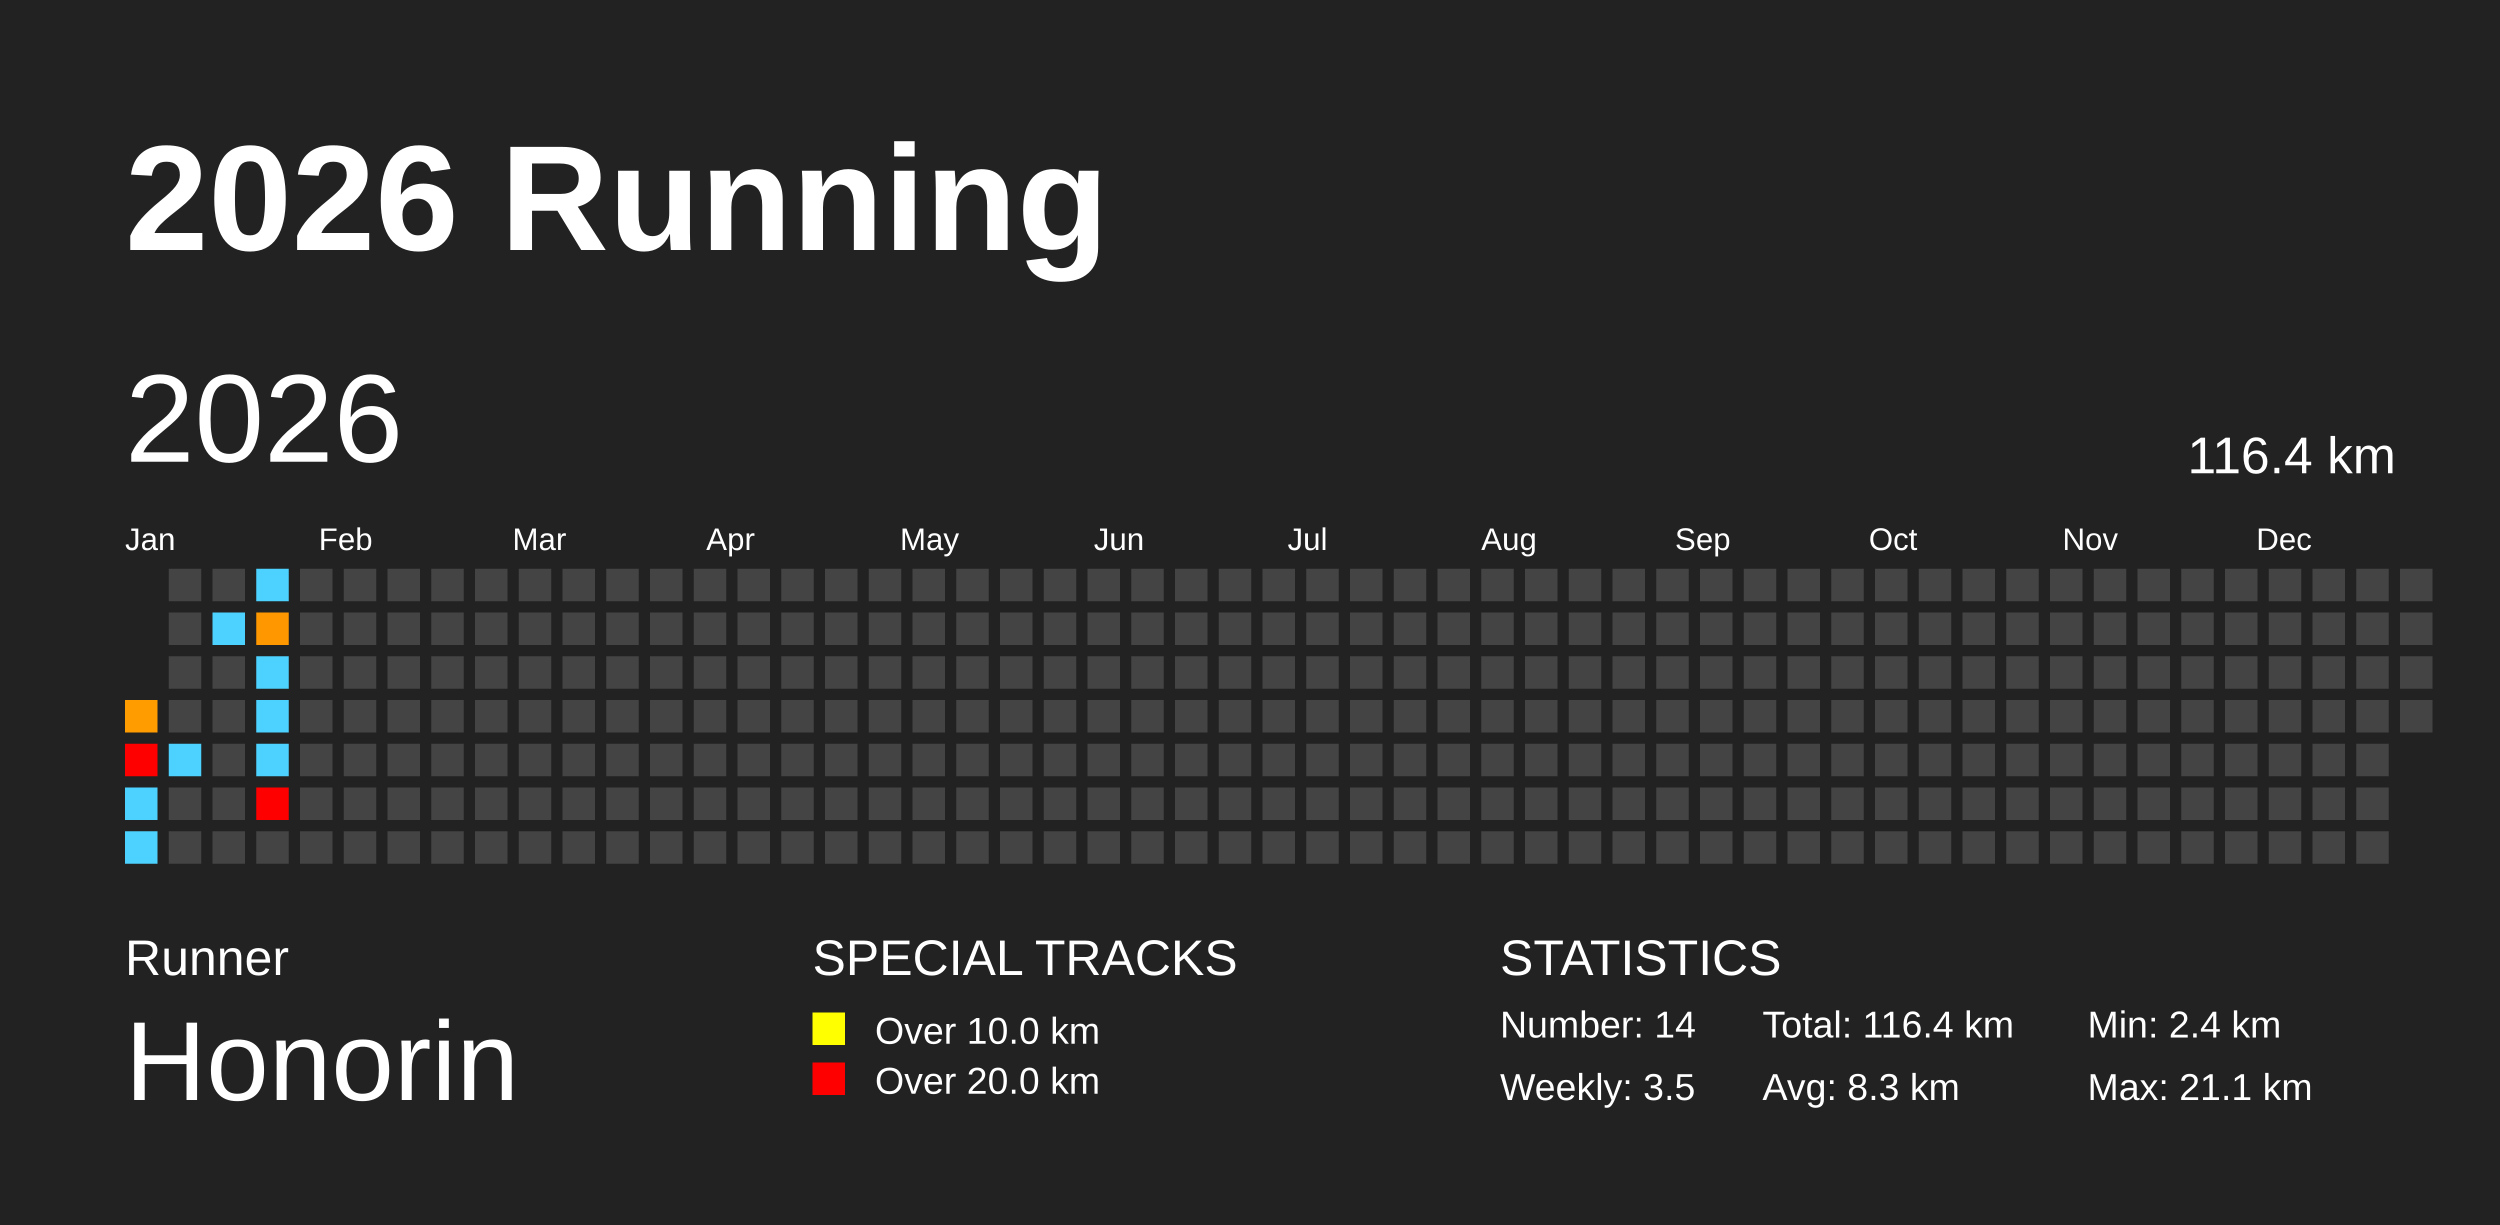
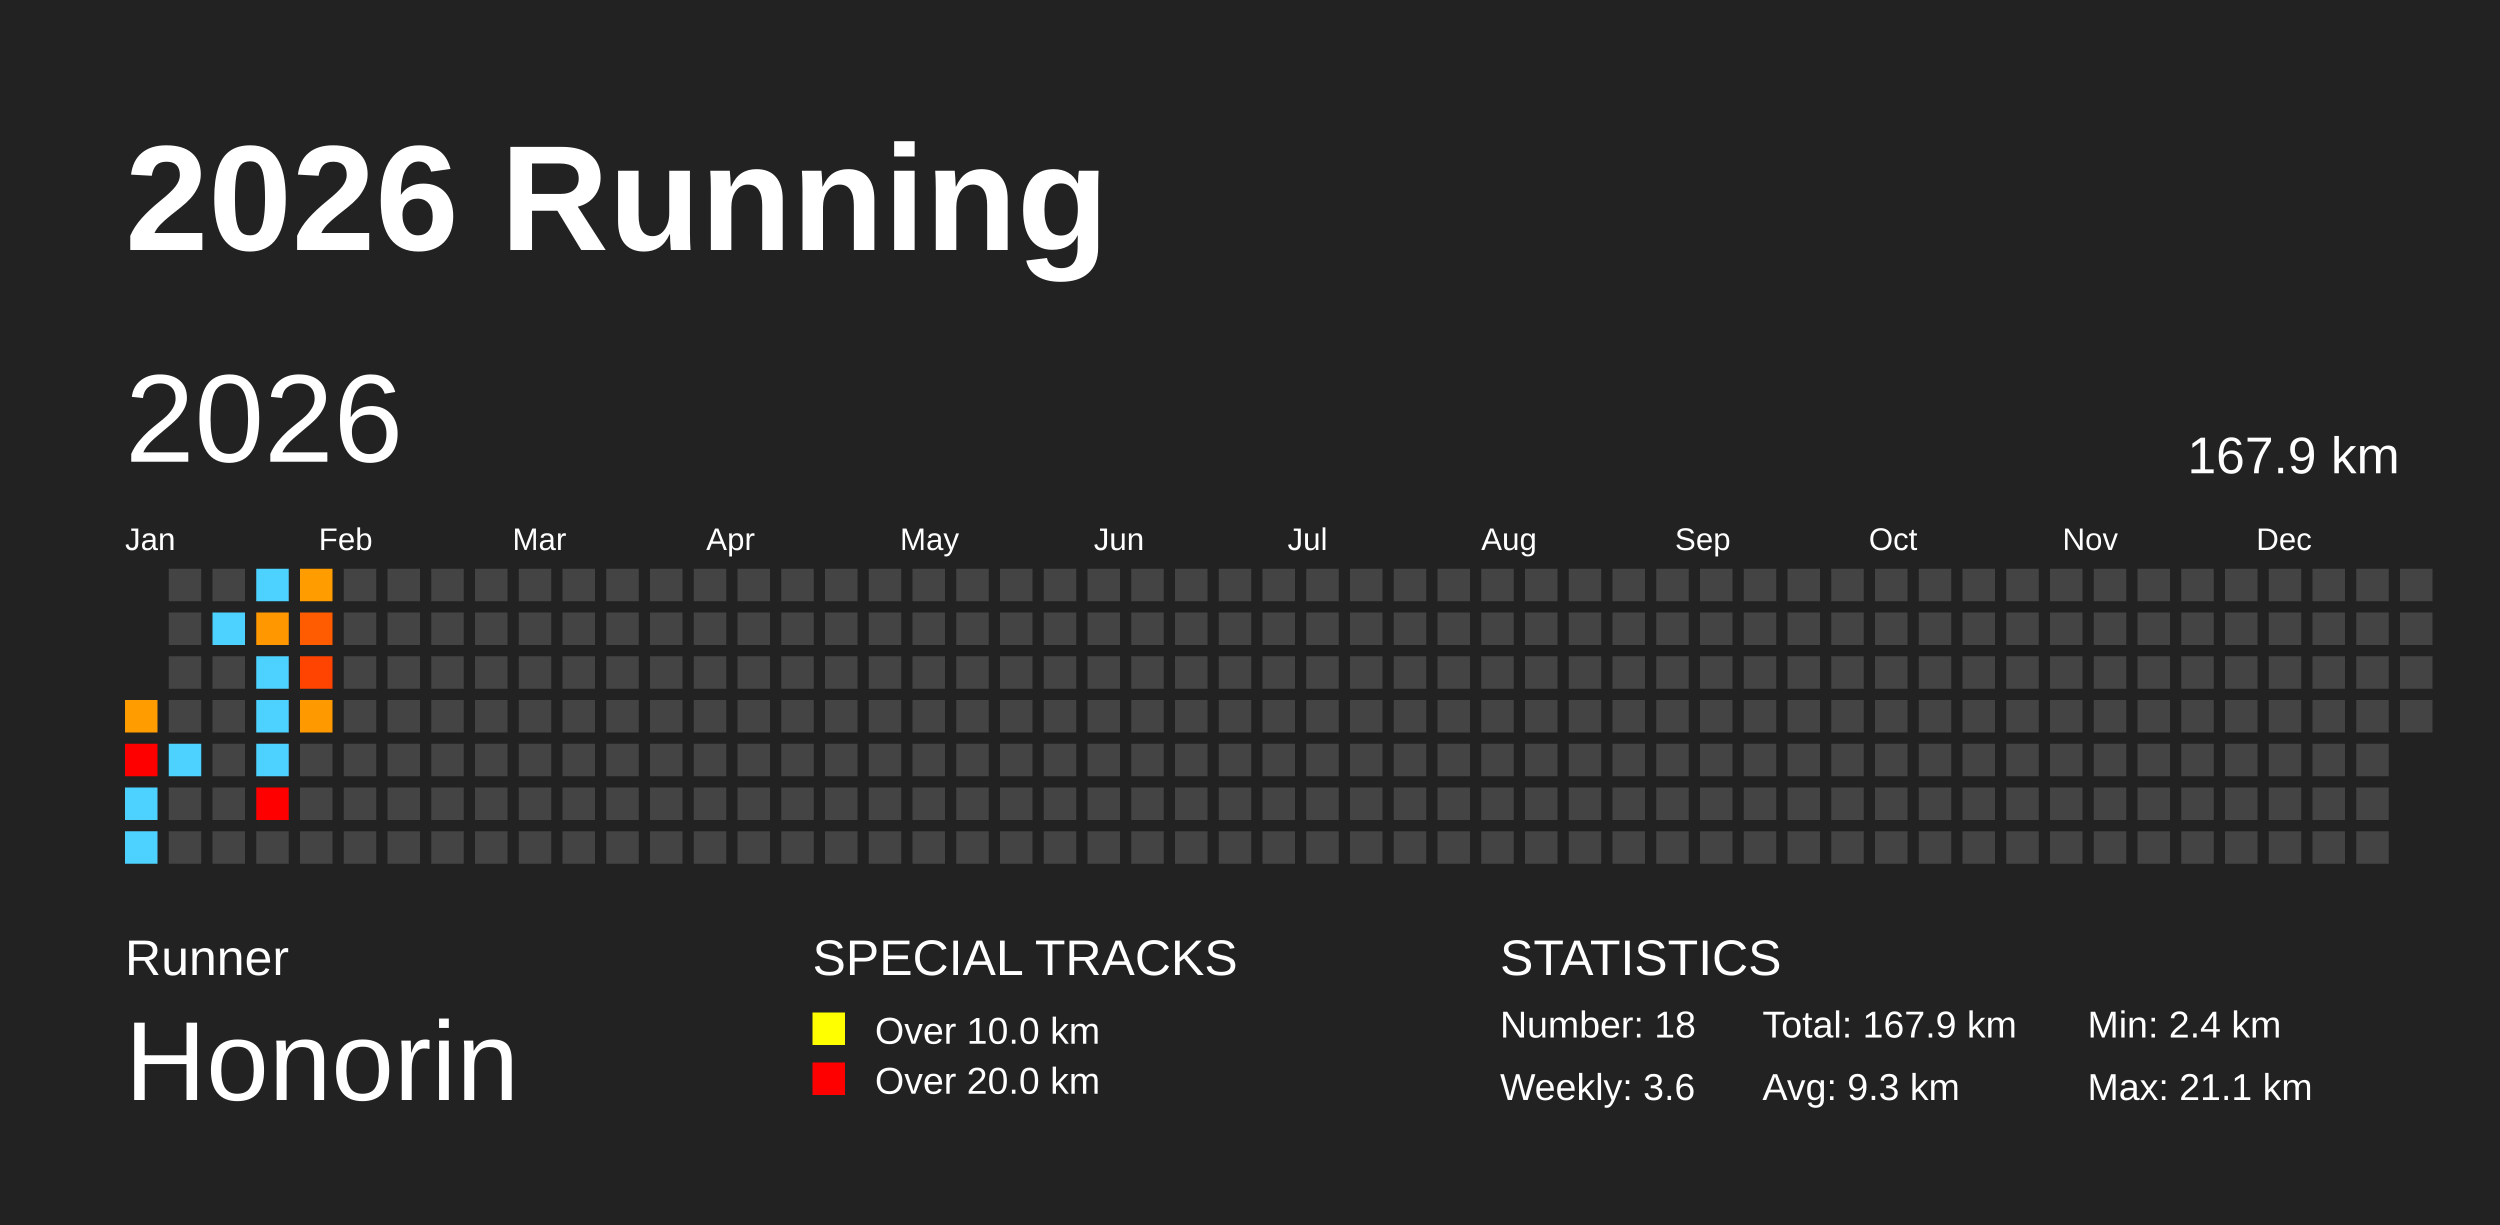
<svg xmlns="http://www.w3.org/2000/svg" baseProfile="full" height="98mm" version="1.1" viewBox="0,0,200,98" width="200mm">
  <defs />
  <rect fill="#222222" height="98" width="200" x="0" y="0" />
  <text fill="#FFFFFF" style="font-size:12px; font-family:Arial; font-weight:bold;" x="10" y="20">2026 Running</text>
  <text fill="#FFFFFF" style="font-size:4px; font-family:Arial" x="10" y="78">Runner</text>
  <text fill="#FFFFFF" style="font-size:9px; font-family:Arial" x="10" y="88">Honorin</text>
  <text fill="#FFFFFF" style="font-size:4px; font-family:Arial" x="65" y="78">SPECIAL TRACKS</text>
  <rect fill="yellow" height="2.6" width="2.6" x="65" y="81" />
  <text fill="#FFFFFF" style="font-size:3px; font-family:Arial" x="70" y="83.5">Over 10.0 km</text>
  <rect fill="red" height="2.6" width="2.6" x="65" y="85" />
  <text fill="#FFFFFF" style="font-size:3px; font-family:Arial" x="70" y="87.5">Over 20.0 km</text>
  <text fill="#FFFFFF" style="font-size:4px; font-family:Arial" x="120" y="78">STATISTICS</text>
-   <text fill="#FFFFFF" style="font-size:3px; font-family:Arial" x="120" y="83">Number: 14</text>
-   <text fill="#FFFFFF" style="font-size:3px; font-family:Arial" x="120" y="88">Weekly: 3.5</text>
-   <text fill="#FFFFFF" style="font-size:3px; font-family:Arial" x="141" y="83">Total: 116.4 km</text>
-   <text fill="#FFFFFF" style="font-size:3px; font-family:Arial" x="141" y="88">Avg: 8.3 km</text>
+   <text fill="#FFFFFF" style="font-size:3px; font-family:Arial" x="120" y="83">Number: 18</text>
+   <text fill="#FFFFFF" style="font-size:3px; font-family:Arial" x="120" y="88">Weekly: 3.6</text>
+   <text fill="#FFFFFF" style="font-size:3px; font-family:Arial" x="141" y="83">Total: 167.9 km</text>
+   <text fill="#FFFFFF" style="font-size:3px; font-family:Arial" x="141" y="88">Avg: 9.3 km</text>
  <text fill="#FFFFFF" style="font-size:3px; font-family:Arial" x="167" y="83">Min: 2.4 km</text>
  <text fill="#FFFFFF" style="font-size:3px; font-family:Arial" x="167" y="88">Max: 21.1 km</text>
  <text dominant-baseline="hanging" fill="#FFFFFF" style="font-size:10.0px; font-family:Arial;" x="10" y="30">2026</text>
-   <text dominant-baseline="hanging" fill="#FFFFFF" style="font-size:4.125px; font-family:Arial;" x="175" y="35">116.4 km</text>
+   <text dominant-baseline="hanging" fill="#FFFFFF" style="font-size:4.125px; font-family:Arial;" x="175" y="35">167.9 km</text>
  <text fill="#FFFFFF" style="font-size:2.5px; font-family:Arial" x="10.0" y="44">Jan</text>
  <text fill="#FFFFFF" style="font-size:2.5px; font-family:Arial" x="25.5" y="44">Feb</text>
  <text fill="#FFFFFF" style="font-size:2.5px; font-family:Arial" x="41.0" y="44">Mar</text>
  <text fill="#FFFFFF" style="font-size:2.5px; font-family:Arial" x="56.5" y="44">Apr</text>
  <text fill="#FFFFFF" style="font-size:2.5px; font-family:Arial" x="72.0" y="44">May</text>
  <text fill="#FFFFFF" style="font-size:2.5px; font-family:Arial" x="87.5" y="44">Jun</text>
  <text fill="#FFFFFF" style="font-size:2.5px; font-family:Arial" x="103.0" y="44">Jul</text>
  <text fill="#FFFFFF" style="font-size:2.5px; font-family:Arial" x="118.5" y="44">Aug</text>
  <text fill="#FFFFFF" style="font-size:2.5px; font-family:Arial" x="134.0" y="44">Sep</text>
  <text fill="#FFFFFF" style="font-size:2.5px; font-family:Arial" x="149.5" y="44">Oct</text>
  <text fill="#FFFFFF" style="font-size:2.5px; font-family:Arial" x="165.0" y="44">Nov</text>
  <text fill="#FFFFFF" style="font-size:2.5px; font-family:Arial" x="180.5" y="44">Dec</text>
  <rect fill="#ff9c00" height="2.6" width="2.6" x="10.0" y="56.0" />
  <rect fill="red" height="2.6" width="2.6" x="10.0" y="59.5" />
  <rect fill="#4dd2ff" height="2.6" width="2.6" x="10.0" y="63.0" />
  <rect fill="#4dd2ff" height="2.6" width="2.6" x="10.0" y="66.5" />
  <rect fill="#444444" height="2.6" width="2.6" x="13.5" y="45.5" />
  <rect fill="#444444" height="2.6" width="2.6" x="13.5" y="49.0" />
  <rect fill="#444444" height="2.6" width="2.6" x="13.5" y="52.5" />
  <rect fill="#444444" height="2.6" width="2.6" x="13.5" y="56.0" />
  <rect fill="#4dd2ff" height="2.6" width="2.6" x="13.5" y="59.5" />
  <rect fill="#444444" height="2.6" width="2.6" x="13.5" y="63.0" />
  <rect fill="#444444" height="2.6" width="2.6" x="13.5" y="66.5" />
  <rect fill="#444444" height="2.6" width="2.6" x="17.0" y="45.5" />
  <rect fill="#4dd2ff" height="2.6" width="2.6" x="17.0" y="49.0" />
  <rect fill="#444444" height="2.6" width="2.6" x="17.0" y="52.5" />
  <rect fill="#444444" height="2.6" width="2.6" x="17.0" y="56.0" />
  <rect fill="#444444" height="2.6" width="2.6" x="17.0" y="59.5" />
  <rect fill="#444444" height="2.6" width="2.6" x="17.0" y="63.0" />
  <rect fill="#444444" height="2.6" width="2.6" x="17.0" y="66.5" />
  <rect fill="#4dd2ff" height="2.6" width="2.6" x="20.5" y="45.5" />
  <rect fill="#ff9700" height="2.6" width="2.6" x="20.5" y="49.0" />
  <rect fill="#4dd2ff" height="2.6" width="2.6" x="20.5" y="52.5" />
  <rect fill="#4dd2ff" height="2.6" width="2.6" x="20.5" y="56.0" />
  <rect fill="#4dd2ff" height="2.6" width="2.6" x="20.5" y="59.5" />
  <rect fill="red" height="2.6" width="2.6" x="20.5" y="63.0" />
  <rect fill="#444444" height="2.6" width="2.6" x="20.5" y="66.5" />
-   <rect fill="#444444" height="2.6" width="2.6" x="24.0" y="45.5" />
-   <rect fill="#444444" height="2.6" width="2.6" x="24.0" y="49.0" />
-   <rect fill="#444444" height="2.6" width="2.6" x="24.0" y="52.5" />
-   <rect fill="#444444" height="2.6" width="2.6" x="24.0" y="56.0" />
+   <rect fill="#ff9c00" height="2.6" width="2.6" x="24.0" y="45.5" />
+   <rect fill="#ff5b00" height="2.6" width="2.6" x="24.0" y="49.0" />
+   <rect fill="#ff4300" height="2.6" width="2.6" x="24.0" y="52.5" />
+   <rect fill="#ff9900" height="2.6" width="2.6" x="24.0" y="56.0" />
  <rect fill="#444444" height="2.6" width="2.6" x="24.0" y="59.5" />
  <rect fill="#444444" height="2.6" width="2.6" x="24.0" y="63.0" />
  <rect fill="#444444" height="2.6" width="2.6" x="24.0" y="66.5" />
  <rect fill="#444444" height="2.6" width="2.6" x="27.5" y="45.5" />
  <rect fill="#444444" height="2.6" width="2.6" x="27.5" y="49.0" />
  <rect fill="#444444" height="2.6" width="2.6" x="27.5" y="52.5" />
  <rect fill="#444444" height="2.6" width="2.6" x="27.5" y="56.0" />
  <rect fill="#444444" height="2.6" width="2.6" x="27.5" y="59.5" />
  <rect fill="#444444" height="2.6" width="2.6" x="27.5" y="63.0" />
  <rect fill="#444444" height="2.6" width="2.6" x="27.5" y="66.5" />
  <rect fill="#444444" height="2.6" width="2.6" x="31.0" y="45.5" />
  <rect fill="#444444" height="2.6" width="2.6" x="31.0" y="49.0" />
  <rect fill="#444444" height="2.6" width="2.6" x="31.0" y="52.5" />
  <rect fill="#444444" height="2.6" width="2.6" x="31.0" y="56.0" />
  <rect fill="#444444" height="2.6" width="2.6" x="31.0" y="59.5" />
  <rect fill="#444444" height="2.6" width="2.6" x="31.0" y="63.0" />
  <rect fill="#444444" height="2.6" width="2.6" x="31.0" y="66.5" />
  <rect fill="#444444" height="2.6" width="2.6" x="34.5" y="45.5" />
  <rect fill="#444444" height="2.6" width="2.6" x="34.5" y="49.0" />
  <rect fill="#444444" height="2.6" width="2.6" x="34.5" y="52.5" />
  <rect fill="#444444" height="2.6" width="2.6" x="34.5" y="56.0" />
  <rect fill="#444444" height="2.6" width="2.6" x="34.5" y="59.5" />
  <rect fill="#444444" height="2.6" width="2.6" x="34.5" y="63.0" />
  <rect fill="#444444" height="2.6" width="2.6" x="34.5" y="66.5" />
  <rect fill="#444444" height="2.6" width="2.6" x="38.0" y="45.5" />
  <rect fill="#444444" height="2.6" width="2.6" x="38.0" y="49.0" />
  <rect fill="#444444" height="2.6" width="2.6" x="38.0" y="52.5" />
  <rect fill="#444444" height="2.6" width="2.6" x="38.0" y="56.0" />
  <rect fill="#444444" height="2.6" width="2.6" x="38.0" y="59.5" />
  <rect fill="#444444" height="2.6" width="2.6" x="38.0" y="63.0" />
  <rect fill="#444444" height="2.6" width="2.6" x="38.0" y="66.5" />
  <rect fill="#444444" height="2.6" width="2.6" x="41.5" y="45.5" />
  <rect fill="#444444" height="2.6" width="2.6" x="41.5" y="49.0" />
  <rect fill="#444444" height="2.6" width="2.6" x="41.5" y="52.5" />
  <rect fill="#444444" height="2.6" width="2.6" x="41.5" y="56.0" />
  <rect fill="#444444" height="2.6" width="2.6" x="41.5" y="59.5" />
  <rect fill="#444444" height="2.6" width="2.6" x="41.5" y="63.0" />
  <rect fill="#444444" height="2.6" width="2.6" x="41.5" y="66.5" />
  <rect fill="#444444" height="2.6" width="2.6" x="45.0" y="45.5" />
  <rect fill="#444444" height="2.6" width="2.6" x="45.0" y="49.0" />
  <rect fill="#444444" height="2.6" width="2.6" x="45.0" y="52.5" />
  <rect fill="#444444" height="2.6" width="2.6" x="45.0" y="56.0" />
  <rect fill="#444444" height="2.6" width="2.6" x="45.0" y="59.5" />
  <rect fill="#444444" height="2.6" width="2.6" x="45.0" y="63.0" />
  <rect fill="#444444" height="2.6" width="2.6" x="45.0" y="66.5" />
  <rect fill="#444444" height="2.6" width="2.6" x="48.5" y="45.5" />
  <rect fill="#444444" height="2.6" width="2.6" x="48.5" y="49.0" />
  <rect fill="#444444" height="2.6" width="2.6" x="48.5" y="52.5" />
  <rect fill="#444444" height="2.6" width="2.6" x="48.5" y="56.0" />
  <rect fill="#444444" height="2.6" width="2.6" x="48.5" y="59.5" />
  <rect fill="#444444" height="2.6" width="2.6" x="48.5" y="63.0" />
  <rect fill="#444444" height="2.6" width="2.6" x="48.5" y="66.5" />
  <rect fill="#444444" height="2.6" width="2.6" x="52.0" y="45.5" />
  <rect fill="#444444" height="2.6" width="2.6" x="52.0" y="49.0" />
  <rect fill="#444444" height="2.6" width="2.6" x="52.0" y="52.5" />
  <rect fill="#444444" height="2.6" width="2.6" x="52.0" y="56.0" />
  <rect fill="#444444" height="2.6" width="2.6" x="52.0" y="59.5" />
  <rect fill="#444444" height="2.6" width="2.6" x="52.0" y="63.0" />
  <rect fill="#444444" height="2.6" width="2.6" x="52.0" y="66.5" />
  <rect fill="#444444" height="2.6" width="2.6" x="55.5" y="45.5" />
  <rect fill="#444444" height="2.6" width="2.6" x="55.5" y="49.0" />
  <rect fill="#444444" height="2.6" width="2.6" x="55.5" y="52.5" />
  <rect fill="#444444" height="2.6" width="2.6" x="55.5" y="56.0" />
  <rect fill="#444444" height="2.6" width="2.6" x="55.5" y="59.5" />
  <rect fill="#444444" height="2.6" width="2.6" x="55.5" y="63.0" />
  <rect fill="#444444" height="2.6" width="2.6" x="55.5" y="66.5" />
  <rect fill="#444444" height="2.6" width="2.6" x="59.0" y="45.5" />
  <rect fill="#444444" height="2.6" width="2.6" x="59.0" y="49.0" />
  <rect fill="#444444" height="2.6" width="2.6" x="59.0" y="52.5" />
  <rect fill="#444444" height="2.6" width="2.6" x="59.0" y="56.0" />
  <rect fill="#444444" height="2.6" width="2.6" x="59.0" y="59.5" />
  <rect fill="#444444" height="2.6" width="2.6" x="59.0" y="63.0" />
  <rect fill="#444444" height="2.6" width="2.6" x="59.0" y="66.5" />
  <rect fill="#444444" height="2.6" width="2.6" x="62.5" y="45.5" />
  <rect fill="#444444" height="2.6" width="2.6" x="62.5" y="49.0" />
  <rect fill="#444444" height="2.6" width="2.6" x="62.5" y="52.5" />
  <rect fill="#444444" height="2.6" width="2.6" x="62.5" y="56.0" />
  <rect fill="#444444" height="2.6" width="2.6" x="62.5" y="59.5" />
  <rect fill="#444444" height="2.6" width="2.6" x="62.5" y="63.0" />
  <rect fill="#444444" height="2.6" width="2.6" x="62.5" y="66.5" />
  <rect fill="#444444" height="2.6" width="2.6" x="66.0" y="45.5" />
  <rect fill="#444444" height="2.6" width="2.6" x="66.0" y="49.0" />
  <rect fill="#444444" height="2.6" width="2.6" x="66.0" y="52.5" />
  <rect fill="#444444" height="2.6" width="2.6" x="66.0" y="56.0" />
  <rect fill="#444444" height="2.6" width="2.6" x="66.0" y="59.5" />
  <rect fill="#444444" height="2.6" width="2.6" x="66.0" y="63.0" />
  <rect fill="#444444" height="2.6" width="2.6" x="66.0" y="66.5" />
  <rect fill="#444444" height="2.6" width="2.6" x="69.5" y="45.5" />
  <rect fill="#444444" height="2.6" width="2.6" x="69.5" y="49.0" />
  <rect fill="#444444" height="2.6" width="2.6" x="69.5" y="52.5" />
  <rect fill="#444444" height="2.6" width="2.6" x="69.5" y="56.0" />
  <rect fill="#444444" height="2.6" width="2.6" x="69.5" y="59.5" />
  <rect fill="#444444" height="2.6" width="2.6" x="69.5" y="63.0" />
  <rect fill="#444444" height="2.6" width="2.6" x="69.5" y="66.5" />
  <rect fill="#444444" height="2.6" width="2.6" x="73.0" y="45.5" />
  <rect fill="#444444" height="2.6" width="2.6" x="73.0" y="49.0" />
  <rect fill="#444444" height="2.6" width="2.6" x="73.0" y="52.5" />
  <rect fill="#444444" height="2.6" width="2.6" x="73.0" y="56.0" />
  <rect fill="#444444" height="2.6" width="2.6" x="73.0" y="59.5" />
  <rect fill="#444444" height="2.6" width="2.6" x="73.0" y="63.0" />
  <rect fill="#444444" height="2.6" width="2.6" x="73.0" y="66.5" />
  <rect fill="#444444" height="2.6" width="2.6" x="76.5" y="45.5" />
  <rect fill="#444444" height="2.6" width="2.6" x="76.5" y="49.0" />
  <rect fill="#444444" height="2.6" width="2.6" x="76.5" y="52.5" />
  <rect fill="#444444" height="2.6" width="2.6" x="76.5" y="56.0" />
  <rect fill="#444444" height="2.6" width="2.6" x="76.5" y="59.5" />
  <rect fill="#444444" height="2.6" width="2.6" x="76.5" y="63.0" />
  <rect fill="#444444" height="2.6" width="2.6" x="76.5" y="66.5" />
  <rect fill="#444444" height="2.6" width="2.6" x="80.0" y="45.5" />
  <rect fill="#444444" height="2.6" width="2.6" x="80.0" y="49.0" />
  <rect fill="#444444" height="2.6" width="2.6" x="80.0" y="52.5" />
  <rect fill="#444444" height="2.6" width="2.6" x="80.0" y="56.0" />
  <rect fill="#444444" height="2.6" width="2.6" x="80.0" y="59.5" />
  <rect fill="#444444" height="2.6" width="2.6" x="80.0" y="63.0" />
  <rect fill="#444444" height="2.6" width="2.6" x="80.0" y="66.5" />
  <rect fill="#444444" height="2.6" width="2.6" x="83.5" y="45.5" />
  <rect fill="#444444" height="2.6" width="2.6" x="83.5" y="49.0" />
  <rect fill="#444444" height="2.6" width="2.6" x="83.5" y="52.5" />
  <rect fill="#444444" height="2.6" width="2.6" x="83.5" y="56.0" />
  <rect fill="#444444" height="2.6" width="2.6" x="83.5" y="59.5" />
  <rect fill="#444444" height="2.6" width="2.6" x="83.5" y="63.0" />
  <rect fill="#444444" height="2.6" width="2.6" x="83.5" y="66.5" />
  <rect fill="#444444" height="2.6" width="2.6" x="87.0" y="45.5" />
  <rect fill="#444444" height="2.6" width="2.6" x="87.0" y="49.0" />
  <rect fill="#444444" height="2.6" width="2.6" x="87.0" y="52.5" />
  <rect fill="#444444" height="2.6" width="2.6" x="87.0" y="56.0" />
  <rect fill="#444444" height="2.6" width="2.6" x="87.0" y="59.5" />
  <rect fill="#444444" height="2.6" width="2.6" x="87.0" y="63.0" />
  <rect fill="#444444" height="2.6" width="2.6" x="87.0" y="66.5" />
  <rect fill="#444444" height="2.6" width="2.6" x="90.5" y="45.5" />
  <rect fill="#444444" height="2.6" width="2.6" x="90.5" y="49.0" />
  <rect fill="#444444" height="2.6" width="2.6" x="90.5" y="52.5" />
  <rect fill="#444444" height="2.6" width="2.6" x="90.5" y="56.0" />
  <rect fill="#444444" height="2.6" width="2.6" x="90.5" y="59.5" />
  <rect fill="#444444" height="2.6" width="2.6" x="90.5" y="63.0" />
  <rect fill="#444444" height="2.6" width="2.6" x="90.5" y="66.5" />
  <rect fill="#444444" height="2.6" width="2.6" x="94.0" y="45.5" />
  <rect fill="#444444" height="2.6" width="2.6" x="94.0" y="49.0" />
  <rect fill="#444444" height="2.6" width="2.6" x="94.0" y="52.5" />
  <rect fill="#444444" height="2.6" width="2.6" x="94.0" y="56.0" />
  <rect fill="#444444" height="2.6" width="2.6" x="94.0" y="59.5" />
  <rect fill="#444444" height="2.6" width="2.6" x="94.0" y="63.0" />
  <rect fill="#444444" height="2.6" width="2.6" x="94.0" y="66.5" />
  <rect fill="#444444" height="2.6" width="2.6" x="97.5" y="45.5" />
  <rect fill="#444444" height="2.6" width="2.6" x="97.5" y="49.0" />
  <rect fill="#444444" height="2.6" width="2.6" x="97.5" y="52.5" />
  <rect fill="#444444" height="2.6" width="2.6" x="97.5" y="56.0" />
  <rect fill="#444444" height="2.6" width="2.6" x="97.5" y="59.5" />
  <rect fill="#444444" height="2.6" width="2.6" x="97.5" y="63.0" />
  <rect fill="#444444" height="2.6" width="2.6" x="97.5" y="66.5" />
  <rect fill="#444444" height="2.6" width="2.6" x="101.0" y="45.5" />
  <rect fill="#444444" height="2.6" width="2.6" x="101.0" y="49.0" />
  <rect fill="#444444" height="2.6" width="2.6" x="101.0" y="52.5" />
  <rect fill="#444444" height="2.6" width="2.6" x="101.0" y="56.0" />
  <rect fill="#444444" height="2.6" width="2.6" x="101.0" y="59.5" />
  <rect fill="#444444" height="2.6" width="2.6" x="101.0" y="63.0" />
  <rect fill="#444444" height="2.6" width="2.6" x="101.0" y="66.5" />
  <rect fill="#444444" height="2.6" width="2.6" x="104.5" y="45.5" />
  <rect fill="#444444" height="2.6" width="2.6" x="104.5" y="49.0" />
  <rect fill="#444444" height="2.6" width="2.6" x="104.5" y="52.5" />
  <rect fill="#444444" height="2.6" width="2.6" x="104.5" y="56.0" />
  <rect fill="#444444" height="2.6" width="2.6" x="104.5" y="59.5" />
  <rect fill="#444444" height="2.6" width="2.6" x="104.5" y="63.0" />
  <rect fill="#444444" height="2.6" width="2.6" x="104.5" y="66.5" />
  <rect fill="#444444" height="2.6" width="2.6" x="108.0" y="45.5" />
  <rect fill="#444444" height="2.6" width="2.6" x="108.0" y="49.0" />
  <rect fill="#444444" height="2.6" width="2.6" x="108.0" y="52.5" />
  <rect fill="#444444" height="2.6" width="2.6" x="108.0" y="56.0" />
  <rect fill="#444444" height="2.6" width="2.6" x="108.0" y="59.5" />
  <rect fill="#444444" height="2.6" width="2.6" x="108.0" y="63.0" />
  <rect fill="#444444" height="2.6" width="2.6" x="108.0" y="66.5" />
  <rect fill="#444444" height="2.6" width="2.6" x="111.5" y="45.5" />
  <rect fill="#444444" height="2.6" width="2.6" x="111.5" y="49.0" />
  <rect fill="#444444" height="2.6" width="2.6" x="111.5" y="52.5" />
  <rect fill="#444444" height="2.6" width="2.6" x="111.5" y="56.0" />
  <rect fill="#444444" height="2.6" width="2.6" x="111.5" y="59.5" />
  <rect fill="#444444" height="2.6" width="2.6" x="111.5" y="63.0" />
  <rect fill="#444444" height="2.6" width="2.6" x="111.5" y="66.5" />
  <rect fill="#444444" height="2.6" width="2.6" x="115.0" y="45.5" />
  <rect fill="#444444" height="2.6" width="2.6" x="115.0" y="49.0" />
  <rect fill="#444444" height="2.6" width="2.6" x="115.0" y="52.5" />
  <rect fill="#444444" height="2.6" width="2.6" x="115.0" y="56.0" />
  <rect fill="#444444" height="2.6" width="2.6" x="115.0" y="59.5" />
  <rect fill="#444444" height="2.6" width="2.6" x="115.0" y="63.0" />
  <rect fill="#444444" height="2.6" width="2.6" x="115.0" y="66.5" />
  <rect fill="#444444" height="2.6" width="2.6" x="118.5" y="45.5" />
  <rect fill="#444444" height="2.6" width="2.6" x="118.5" y="49.0" />
  <rect fill="#444444" height="2.6" width="2.6" x="118.5" y="52.5" />
  <rect fill="#444444" height="2.6" width="2.6" x="118.5" y="56.0" />
  <rect fill="#444444" height="2.6" width="2.6" x="118.5" y="59.5" />
  <rect fill="#444444" height="2.6" width="2.6" x="118.5" y="63.0" />
  <rect fill="#444444" height="2.6" width="2.6" x="118.5" y="66.5" />
  <rect fill="#444444" height="2.6" width="2.6" x="122.0" y="45.5" />
  <rect fill="#444444" height="2.6" width="2.6" x="122.0" y="49.0" />
  <rect fill="#444444" height="2.6" width="2.6" x="122.0" y="52.5" />
  <rect fill="#444444" height="2.6" width="2.6" x="122.0" y="56.0" />
  <rect fill="#444444" height="2.6" width="2.6" x="122.0" y="59.5" />
  <rect fill="#444444" height="2.6" width="2.6" x="122.0" y="63.0" />
  <rect fill="#444444" height="2.6" width="2.6" x="122.0" y="66.5" />
  <rect fill="#444444" height="2.6" width="2.6" x="125.5" y="45.5" />
  <rect fill="#444444" height="2.6" width="2.6" x="125.5" y="49.0" />
  <rect fill="#444444" height="2.6" width="2.6" x="125.5" y="52.5" />
  <rect fill="#444444" height="2.6" width="2.6" x="125.5" y="56.0" />
  <rect fill="#444444" height="2.6" width="2.6" x="125.5" y="59.5" />
  <rect fill="#444444" height="2.6" width="2.6" x="125.5" y="63.0" />
  <rect fill="#444444" height="2.6" width="2.6" x="125.5" y="66.5" />
  <rect fill="#444444" height="2.6" width="2.6" x="129.0" y="45.5" />
  <rect fill="#444444" height="2.6" width="2.6" x="129.0" y="49.0" />
  <rect fill="#444444" height="2.6" width="2.6" x="129.0" y="52.5" />
  <rect fill="#444444" height="2.6" width="2.6" x="129.0" y="56.0" />
  <rect fill="#444444" height="2.6" width="2.6" x="129.0" y="59.5" />
  <rect fill="#444444" height="2.6" width="2.6" x="129.0" y="63.0" />
  <rect fill="#444444" height="2.6" width="2.6" x="129.0" y="66.5" />
  <rect fill="#444444" height="2.6" width="2.6" x="132.5" y="45.5" />
  <rect fill="#444444" height="2.6" width="2.6" x="132.5" y="49.0" />
  <rect fill="#444444" height="2.6" width="2.6" x="132.5" y="52.5" />
  <rect fill="#444444" height="2.6" width="2.6" x="132.5" y="56.0" />
  <rect fill="#444444" height="2.6" width="2.6" x="132.5" y="59.5" />
  <rect fill="#444444" height="2.6" width="2.6" x="132.5" y="63.0" />
  <rect fill="#444444" height="2.6" width="2.6" x="132.5" y="66.5" />
  <rect fill="#444444" height="2.6" width="2.6" x="136.0" y="45.5" />
  <rect fill="#444444" height="2.6" width="2.6" x="136.0" y="49.0" />
  <rect fill="#444444" height="2.6" width="2.6" x="136.0" y="52.5" />
  <rect fill="#444444" height="2.6" width="2.6" x="136.0" y="56.0" />
  <rect fill="#444444" height="2.6" width="2.6" x="136.0" y="59.5" />
  <rect fill="#444444" height="2.6" width="2.6" x="136.0" y="63.0" />
  <rect fill="#444444" height="2.6" width="2.6" x="136.0" y="66.5" />
  <rect fill="#444444" height="2.6" width="2.6" x="139.5" y="45.5" />
  <rect fill="#444444" height="2.6" width="2.6" x="139.5" y="49.0" />
  <rect fill="#444444" height="2.6" width="2.6" x="139.5" y="52.5" />
  <rect fill="#444444" height="2.6" width="2.6" x="139.5" y="56.0" />
  <rect fill="#444444" height="2.6" width="2.6" x="139.5" y="59.5" />
  <rect fill="#444444" height="2.6" width="2.6" x="139.5" y="63.0" />
  <rect fill="#444444" height="2.6" width="2.6" x="139.5" y="66.5" />
  <rect fill="#444444" height="2.6" width="2.6" x="143.0" y="45.5" />
  <rect fill="#444444" height="2.6" width="2.6" x="143.0" y="49.0" />
  <rect fill="#444444" height="2.6" width="2.6" x="143.0" y="52.5" />
  <rect fill="#444444" height="2.6" width="2.6" x="143.0" y="56.0" />
  <rect fill="#444444" height="2.6" width="2.6" x="143.0" y="59.5" />
  <rect fill="#444444" height="2.6" width="2.6" x="143.0" y="63.0" />
  <rect fill="#444444" height="2.6" width="2.6" x="143.0" y="66.5" />
  <rect fill="#444444" height="2.6" width="2.6" x="146.5" y="45.5" />
  <rect fill="#444444" height="2.6" width="2.6" x="146.5" y="49.0" />
  <rect fill="#444444" height="2.6" width="2.6" x="146.5" y="52.5" />
  <rect fill="#444444" height="2.6" width="2.6" x="146.5" y="56.0" />
  <rect fill="#444444" height="2.6" width="2.6" x="146.5" y="59.5" />
  <rect fill="#444444" height="2.6" width="2.6" x="146.5" y="63.0" />
  <rect fill="#444444" height="2.6" width="2.6" x="146.5" y="66.5" />
  <rect fill="#444444" height="2.6" width="2.6" x="150.0" y="45.5" />
  <rect fill="#444444" height="2.6" width="2.6" x="150.0" y="49.0" />
  <rect fill="#444444" height="2.6" width="2.6" x="150.0" y="52.5" />
  <rect fill="#444444" height="2.6" width="2.6" x="150.0" y="56.0" />
  <rect fill="#444444" height="2.6" width="2.6" x="150.0" y="59.5" />
  <rect fill="#444444" height="2.6" width="2.6" x="150.0" y="63.0" />
  <rect fill="#444444" height="2.6" width="2.6" x="150.0" y="66.5" />
  <rect fill="#444444" height="2.6" width="2.6" x="153.5" y="45.5" />
  <rect fill="#444444" height="2.6" width="2.6" x="153.5" y="49.0" />
  <rect fill="#444444" height="2.6" width="2.6" x="153.5" y="52.5" />
  <rect fill="#444444" height="2.6" width="2.6" x="153.5" y="56.0" />
  <rect fill="#444444" height="2.6" width="2.6" x="153.5" y="59.5" />
  <rect fill="#444444" height="2.6" width="2.6" x="153.5" y="63.0" />
  <rect fill="#444444" height="2.6" width="2.6" x="153.5" y="66.5" />
  <rect fill="#444444" height="2.6" width="2.6" x="157.0" y="45.5" />
  <rect fill="#444444" height="2.6" width="2.6" x="157.0" y="49.0" />
  <rect fill="#444444" height="2.6" width="2.6" x="157.0" y="52.5" />
  <rect fill="#444444" height="2.6" width="2.6" x="157.0" y="56.0" />
  <rect fill="#444444" height="2.6" width="2.6" x="157.0" y="59.5" />
  <rect fill="#444444" height="2.6" width="2.6" x="157.0" y="63.0" />
  <rect fill="#444444" height="2.6" width="2.6" x="157.0" y="66.5" />
  <rect fill="#444444" height="2.6" width="2.6" x="160.5" y="45.5" />
  <rect fill="#444444" height="2.6" width="2.6" x="160.5" y="49.0" />
  <rect fill="#444444" height="2.6" width="2.6" x="160.5" y="52.5" />
  <rect fill="#444444" height="2.6" width="2.6" x="160.5" y="56.0" />
  <rect fill="#444444" height="2.6" width="2.6" x="160.5" y="59.5" />
  <rect fill="#444444" height="2.6" width="2.6" x="160.5" y="63.0" />
  <rect fill="#444444" height="2.6" width="2.6" x="160.5" y="66.5" />
  <rect fill="#444444" height="2.6" width="2.6" x="164.0" y="45.5" />
  <rect fill="#444444" height="2.6" width="2.6" x="164.0" y="49.0" />
  <rect fill="#444444" height="2.6" width="2.6" x="164.0" y="52.5" />
  <rect fill="#444444" height="2.6" width="2.6" x="164.0" y="56.0" />
  <rect fill="#444444" height="2.6" width="2.6" x="164.0" y="59.5" />
  <rect fill="#444444" height="2.6" width="2.6" x="164.0" y="63.0" />
  <rect fill="#444444" height="2.6" width="2.6" x="164.0" y="66.5" />
  <rect fill="#444444" height="2.6" width="2.6" x="167.5" y="45.5" />
  <rect fill="#444444" height="2.6" width="2.6" x="167.5" y="49.0" />
  <rect fill="#444444" height="2.6" width="2.6" x="167.5" y="52.5" />
  <rect fill="#444444" height="2.6" width="2.6" x="167.5" y="56.0" />
  <rect fill="#444444" height="2.6" width="2.6" x="167.5" y="59.5" />
  <rect fill="#444444" height="2.6" width="2.6" x="167.5" y="63.0" />
  <rect fill="#444444" height="2.6" width="2.6" x="167.5" y="66.5" />
  <rect fill="#444444" height="2.6" width="2.6" x="171.0" y="45.5" />
  <rect fill="#444444" height="2.6" width="2.6" x="171.0" y="49.0" />
  <rect fill="#444444" height="2.6" width="2.6" x="171.0" y="52.5" />
  <rect fill="#444444" height="2.6" width="2.6" x="171.0" y="56.0" />
  <rect fill="#444444" height="2.6" width="2.6" x="171.0" y="59.5" />
  <rect fill="#444444" height="2.6" width="2.6" x="171.0" y="63.0" />
  <rect fill="#444444" height="2.6" width="2.6" x="171.0" y="66.5" />
  <rect fill="#444444" height="2.6" width="2.6" x="174.5" y="45.5" />
  <rect fill="#444444" height="2.6" width="2.6" x="174.5" y="49.0" />
  <rect fill="#444444" height="2.6" width="2.6" x="174.5" y="52.5" />
  <rect fill="#444444" height="2.6" width="2.6" x="174.5" y="56.0" />
  <rect fill="#444444" height="2.6" width="2.6" x="174.5" y="59.5" />
  <rect fill="#444444" height="2.6" width="2.6" x="174.5" y="63.0" />
  <rect fill="#444444" height="2.6" width="2.6" x="174.5" y="66.5" />
  <rect fill="#444444" height="2.6" width="2.6" x="178.0" y="45.5" />
  <rect fill="#444444" height="2.6" width="2.6" x="178.0" y="49.0" />
  <rect fill="#444444" height="2.6" width="2.6" x="178.0" y="52.5" />
  <rect fill="#444444" height="2.6" width="2.6" x="178.0" y="56.0" />
  <rect fill="#444444" height="2.6" width="2.6" x="178.0" y="59.5" />
  <rect fill="#444444" height="2.6" width="2.6" x="178.0" y="63.0" />
  <rect fill="#444444" height="2.6" width="2.6" x="178.0" y="66.5" />
  <rect fill="#444444" height="2.6" width="2.6" x="181.5" y="45.5" />
  <rect fill="#444444" height="2.6" width="2.6" x="181.5" y="49.0" />
  <rect fill="#444444" height="2.6" width="2.6" x="181.5" y="52.5" />
  <rect fill="#444444" height="2.6" width="2.6" x="181.5" y="56.0" />
  <rect fill="#444444" height="2.6" width="2.6" x="181.5" y="59.5" />
  <rect fill="#444444" height="2.6" width="2.6" x="181.5" y="63.0" />
  <rect fill="#444444" height="2.6" width="2.6" x="181.5" y="66.5" />
  <rect fill="#444444" height="2.6" width="2.6" x="185.0" y="45.5" />
  <rect fill="#444444" height="2.6" width="2.6" x="185.0" y="49.0" />
  <rect fill="#444444" height="2.6" width="2.6" x="185.0" y="52.5" />
  <rect fill="#444444" height="2.6" width="2.6" x="185.0" y="56.0" />
  <rect fill="#444444" height="2.6" width="2.6" x="185.0" y="59.5" />
  <rect fill="#444444" height="2.6" width="2.6" x="185.0" y="63.0" />
  <rect fill="#444444" height="2.6" width="2.6" x="185.0" y="66.5" />
  <rect fill="#444444" height="2.6" width="2.6" x="188.5" y="45.5" />
  <rect fill="#444444" height="2.6" width="2.6" x="188.5" y="49.0" />
  <rect fill="#444444" height="2.6" width="2.6" x="188.5" y="52.5" />
  <rect fill="#444444" height="2.6" width="2.6" x="188.5" y="56.0" />
  <rect fill="#444444" height="2.6" width="2.6" x="188.5" y="59.5" />
  <rect fill="#444444" height="2.6" width="2.6" x="188.5" y="63.0" />
  <rect fill="#444444" height="2.6" width="2.6" x="188.5" y="66.5" />
  <rect fill="#444444" height="2.6" width="2.6" x="192.0" y="45.5" />
  <rect fill="#444444" height="2.6" width="2.6" x="192.0" y="49.0" />
  <rect fill="#444444" height="2.6" width="2.6" x="192.0" y="52.5" />
  <rect fill="#444444" height="2.6" width="2.6" x="192.0" y="56.0" />
</svg>
